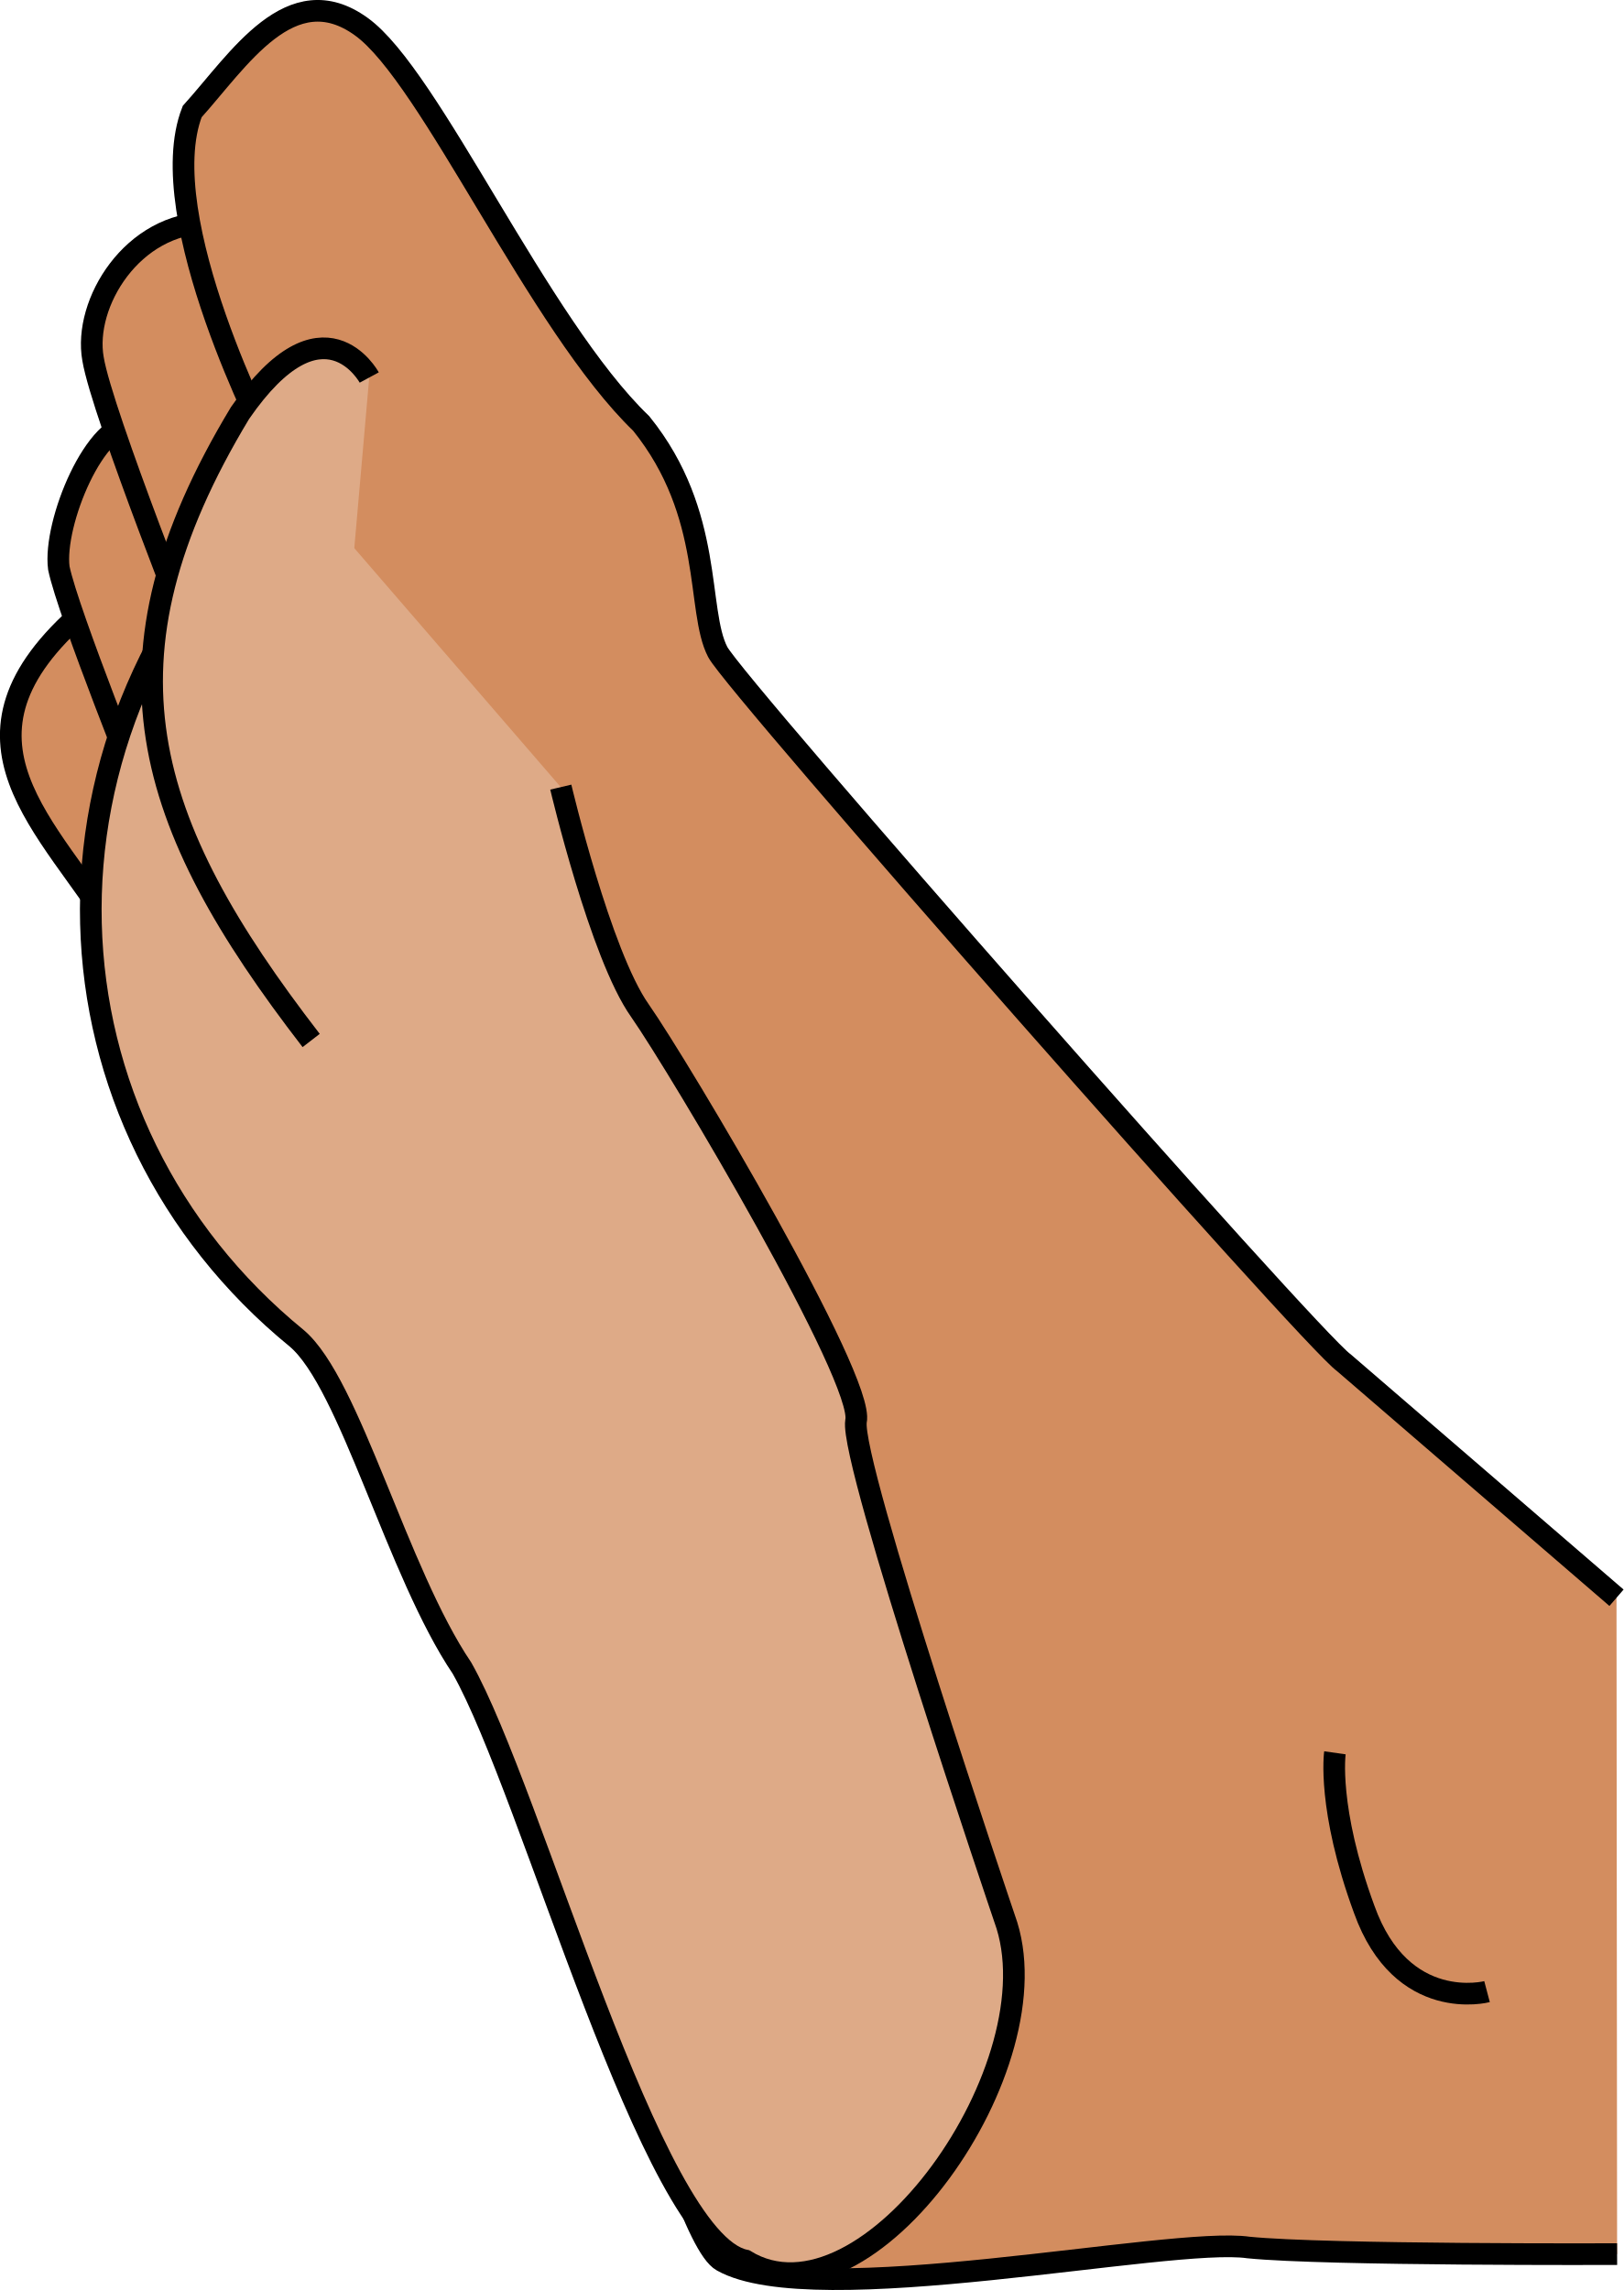
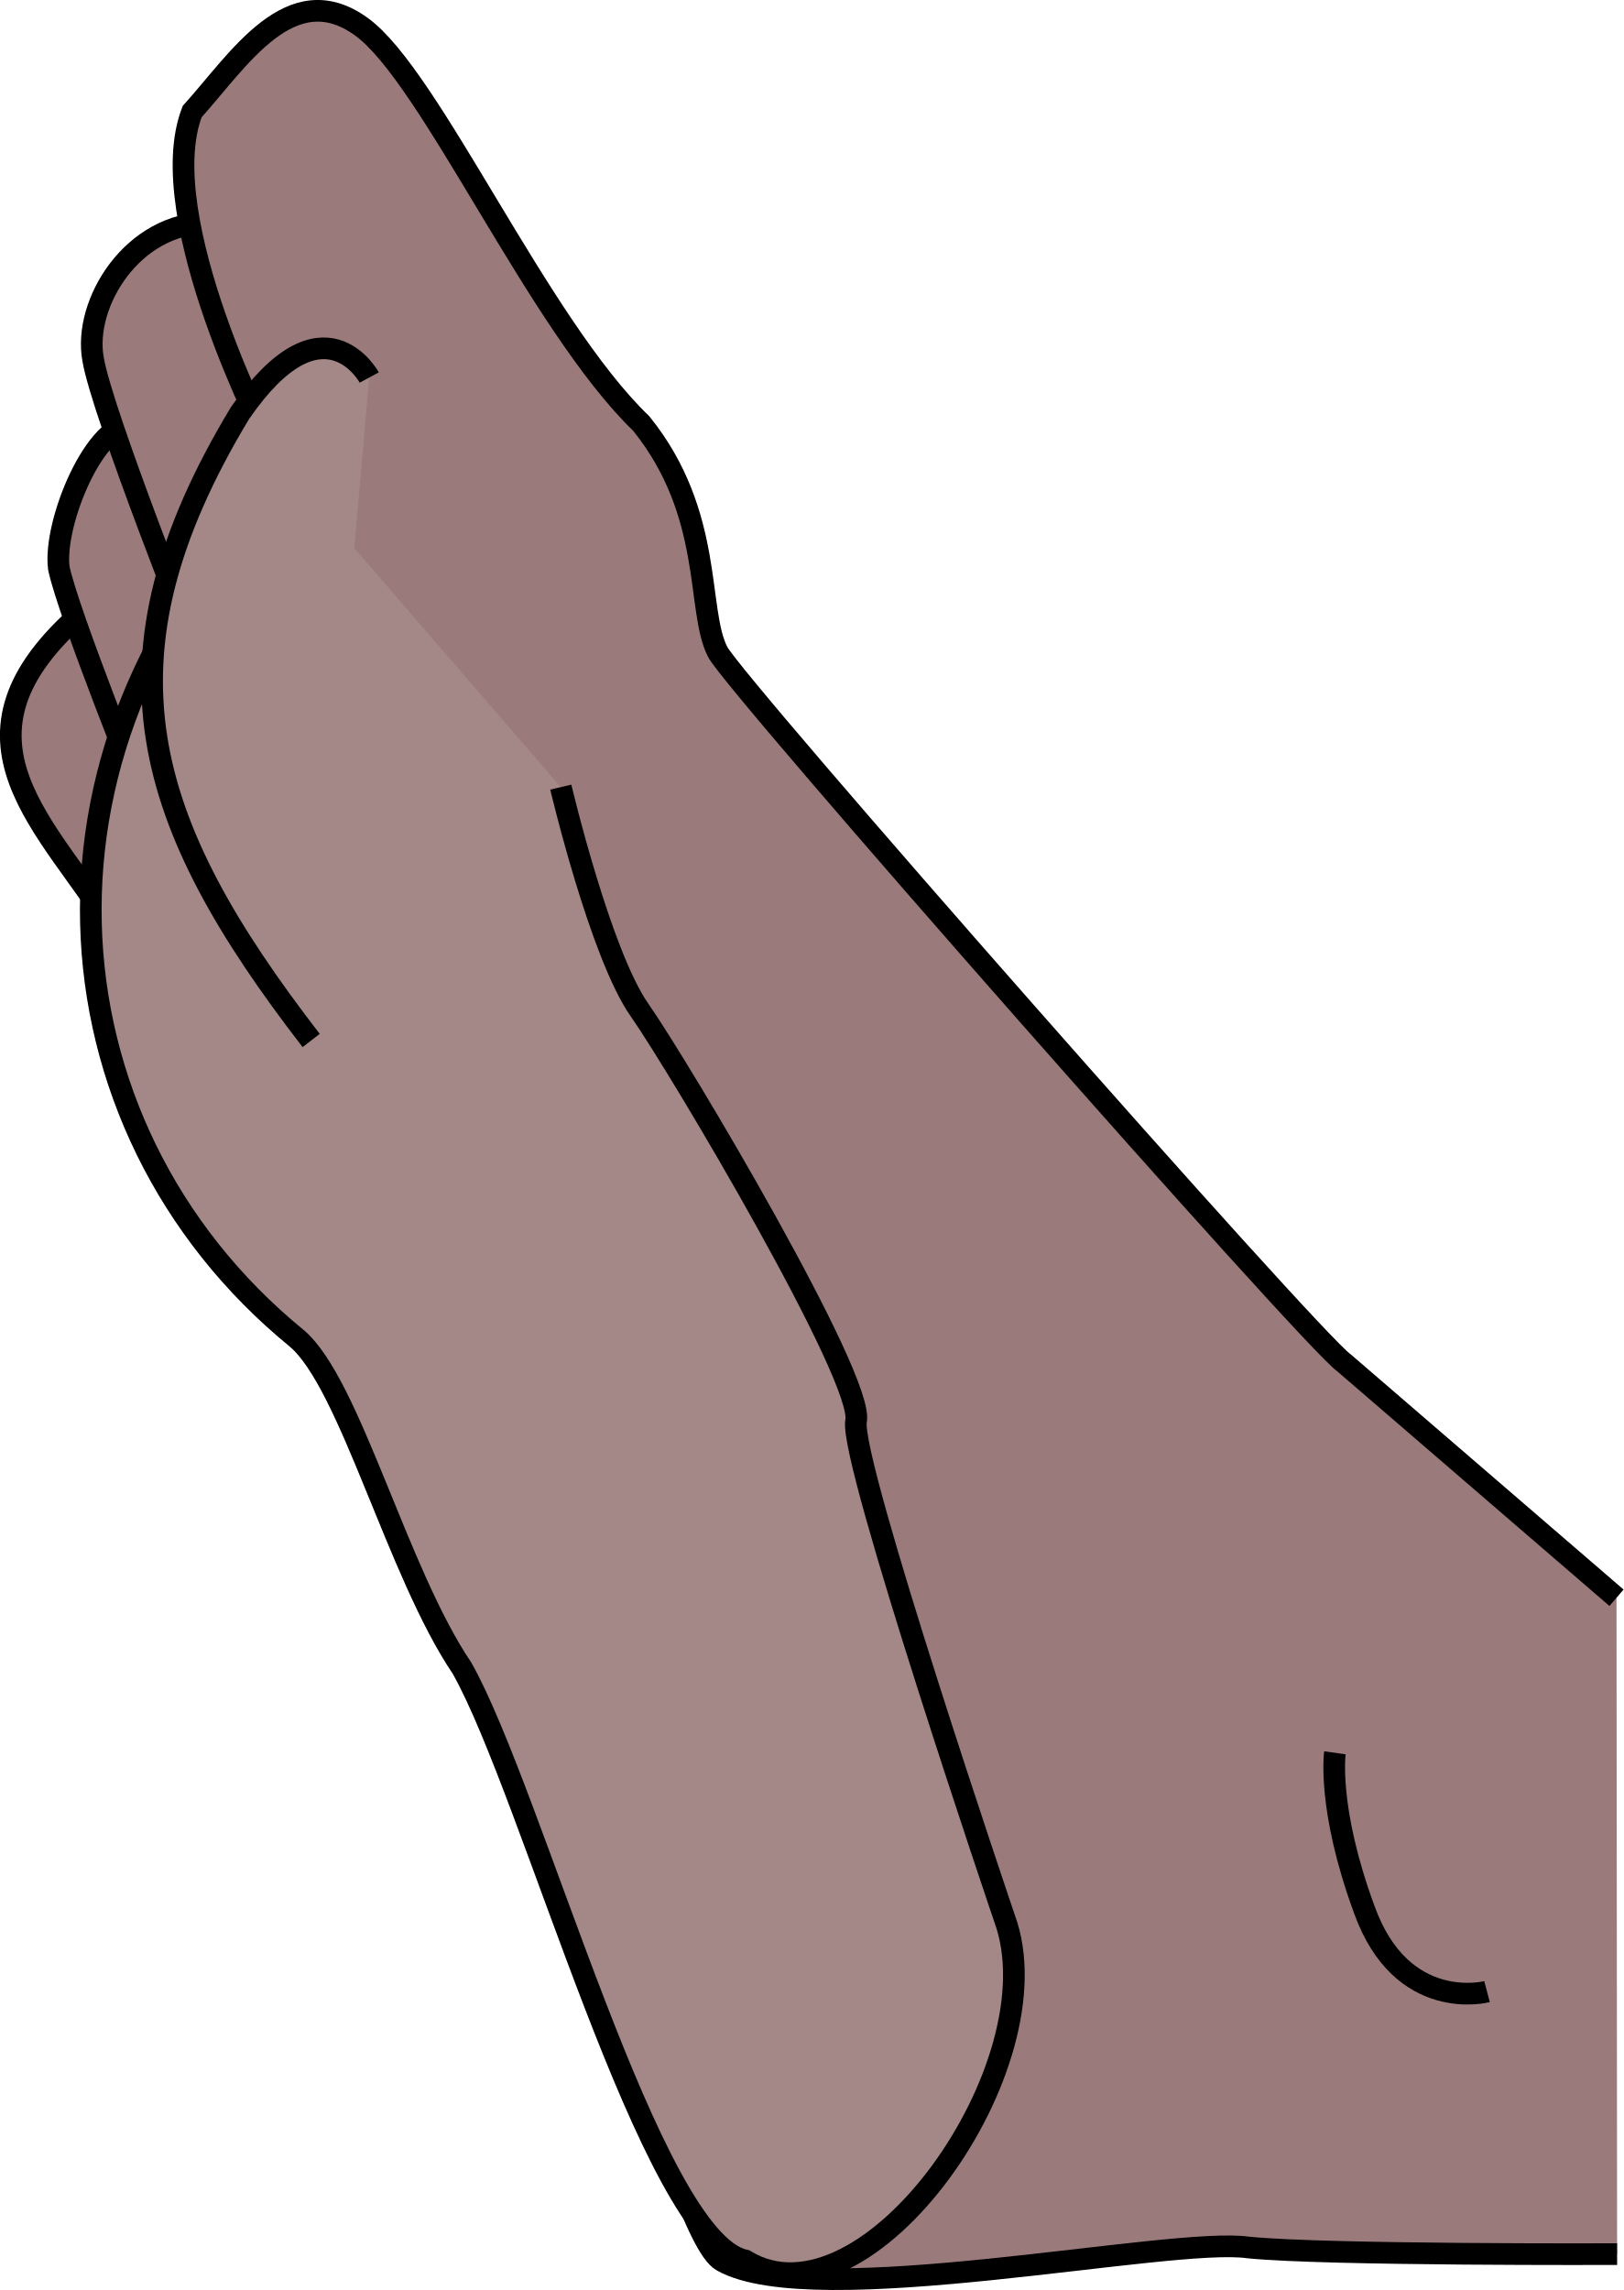
- <svg xmlns="http://www.w3.org/2000/svg" data-height="6.5" data-recolor-body="#d38d5f" viewBox="386 398 224.849 317.127" width="224.849" height="317.127" version="1.1" id="svg582">
+ <svg xmlns="http://www.w3.org/2000/svg" data-height="6.5" data-recolor-body="#9a7a7a" viewBox="386 398 224.849 317.127" width="224.849" height="317.127" version="1.1" id="svg582">
  <defs id="defs586" />
  <g id="g6589" transform="matrix(-0.6772822,-0.7357233,-0.7357233,0.6772822,-3525.84,2029.749)">
-     <path id="path5876-7-8-7" d="m -1541.3,-3926.6 c 0,0 21.7,-13.5 22.3,-7.8 0.9,27.3 -18.7,23.5 -36.2,27" style="fill:#d38d5f;stroke:#000000;stroke-width:3px;stroke-linecap:butt;stroke-linejoin:miter;stroke-opacity:1" />
-     <path id="path5874-4-0-3" d="m -1530.7,-3946.7 c 0,0 21.7,-13.8 25.9,-10.5 4.2,3.6 -2.4,17.7 -7.5,21.3 -5.5,3.3 -31.7,13.2 -31.7,13.2" style="fill:#d38d5f;stroke:#000000;stroke-width:3px;stroke-linecap:butt;stroke-linejoin:miter;stroke-opacity:1" />
-     <path id="path5872-0-6-3" d="m -1517.8,-3974.6 c 0,0 13.9,-8.1 26.6,-9 7.2,7.8 3.6,20.4 -3,24.6 -6.4,4.2 -40.2,17.1 -40.2,17.1" style="fill:#d38d5f;stroke:#000000;stroke-width:3px;stroke-linecap:butt;stroke-linejoin:miter;stroke-opacity:1" />
-     <path id="path5862-9-8-5" d="m -1763.314,-3998.035 49.514,5.735 c 5.4,1.2 126.002,-1.48 131.142,-2.863 6.271,-1.687 14.333,-12.585 30.458,-13.637 19.7,1.2 55.2,-11.1 66.7,-8.7 11.8,2.4 8.1,15.6 7.2,25.2 -6.9,14.1 -41.3,23.4 -41.3,23.4 0,0 -213.2,129 -227.4,124.2 -13.9,-4.5 -39.5,-48 -48,-54.9 -8.1,-7.2 -35.244,-36.934 -35.244,-36.934" style="fill:#d38d5f;stroke:#000000;stroke-width:3px;stroke-linecap:butt;stroke-linejoin:miter;stroke-opacity:1" />
-     <path id="path5866-4-1-9" d="m -1791.3,-3947.9 c 0,0 5.7,10.8 19.9,4.8 13.8,-5.7 18.7,-11.7 18.7,-11.7" style="fill:#d38d5f;stroke:#000000;stroke-width:3px;stroke-linecap:butt;stroke-linejoin:miter;stroke-opacity:1" />
-     <path id="path5868-8-9-9" d="m -1524.4,-3968.3 c -0.3,52.8 -42.5,87 -88.7,80.4 -9.6,-1.2 -33.2,11.7 -49.1,14.1 -19.3,4.5 -76.1,34.5 -86.9,26.7 -19,-5.4 -9.4,-50.3 10.5,-58.5 0,0 61,-27 64.6,-31.5 3.3,-4.8 52.5,-15.2 62.1,-16.5 9.4,-1.2 30.2,-12.9 30.2,-12.9" style="fill:#deaa87;stroke:#000000;stroke-width:3px;stroke-linecap:butt;stroke-linejoin:miter;stroke-opacity:1" />
-     <path id="path5870-8-8-8" d="m -1522,-3985.4 c 0,0 13,-3.3 8.5,16.5 -11.2,38.4 -32.6,48.3 -70.6,51.6" style="fill:#deaa87;fill-opacity:1;stroke:#000000;stroke-width:3px;stroke-linecap:butt;stroke-linejoin:miter;stroke-opacity:1" />
+     <path id="path5876-7-8-7" d="m -1541.3,-3926.6 c 0,0 21.7,-13.5 22.3,-7.8 0.9,27.3 -18.7,23.5 -36.2,27" style="fill:#9a7a7a;stroke:#000000;stroke-width:3px;stroke-linecap:butt;stroke-linejoin:miter;stroke-opacity:1;fill-opacity:1" />
+     <path id="path5874-4-0-3" d="m -1530.7,-3946.7 c 0,0 21.7,-13.8 25.9,-10.5 4.2,3.6 -2.4,17.7 -7.5,21.3 -5.5,3.3 -31.7,13.2 -31.7,13.2" style="fill:#9a7a7a;stroke:#000000;stroke-width:3px;stroke-linecap:butt;stroke-linejoin:miter;stroke-opacity:1;fill-opacity:1" />
+     <path id="path5872-0-6-3" d="m -1517.8,-3974.6 c 0,0 13.9,-8.1 26.6,-9 7.2,7.8 3.6,20.4 -3,24.6 -6.4,4.2 -40.2,17.1 -40.2,17.1" style="fill:#9a7a7a;stroke:#000000;stroke-width:3px;stroke-linecap:butt;stroke-linejoin:miter;stroke-opacity:1;fill-opacity:1" />
+     <path id="path5862-9-8-5" d="m -1763.314,-3998.035 49.514,5.735 c 5.4,1.2 126.002,-1.48 131.142,-2.863 6.271,-1.687 14.333,-12.585 30.458,-13.637 19.7,1.2 55.2,-11.1 66.7,-8.7 11.8,2.4 8.1,15.6 7.2,25.2 -6.9,14.1 -41.3,23.4 -41.3,23.4 0,0 -213.2,129 -227.4,124.2 -13.9,-4.5 -39.5,-48 -48,-54.9 -8.1,-7.2 -35.244,-36.934 -35.244,-36.934" style="fill:#9a7a7a;stroke:#000000;stroke-width:3px;stroke-linecap:butt;stroke-linejoin:miter;stroke-opacity:1;fill-opacity:1" />
+     <path id="path5866-4-1-9" d="m -1791.3,-3947.9 c 0,0 5.7,10.8 19.9,4.8 13.8,-5.7 18.7,-11.7 18.7,-11.7" style="fill:#9a7a7a;stroke:#000000;stroke-width:3px;stroke-linecap:butt;stroke-linejoin:miter;stroke-opacity:1;fill-opacity:1" />
+     <path id="path5868-8-9-9" d="m -1524.4,-3968.3 c -0.3,52.8 -42.5,87 -88.7,80.4 -9.6,-1.2 -33.2,11.7 -49.1,14.1 -19.3,4.5 -76.1,34.5 -86.9,26.7 -19,-5.4 -9.4,-50.3 10.5,-58.5 0,0 61,-27 64.6,-31.5 3.3,-4.8 52.5,-15.2 62.1,-16.5 9.4,-1.2 30.2,-12.9 30.2,-12.9" style="fill:#a48888;stroke:#000000;stroke-width:3px;stroke-linecap:butt;stroke-linejoin:miter;stroke-opacity:1;fill-opacity:1" />
+     <path id="path5870-8-8-8" d="m -1522,-3985.4 c 0,0 13,-3.3 8.5,16.5 -11.2,38.4 -32.6,48.3 -70.6,51.6" style="fill:#a48888;fill-opacity:1;stroke:#000000;stroke-width:3px;stroke-linecap:butt;stroke-linejoin:miter;stroke-opacity:1" />
  </g>
</svg>
